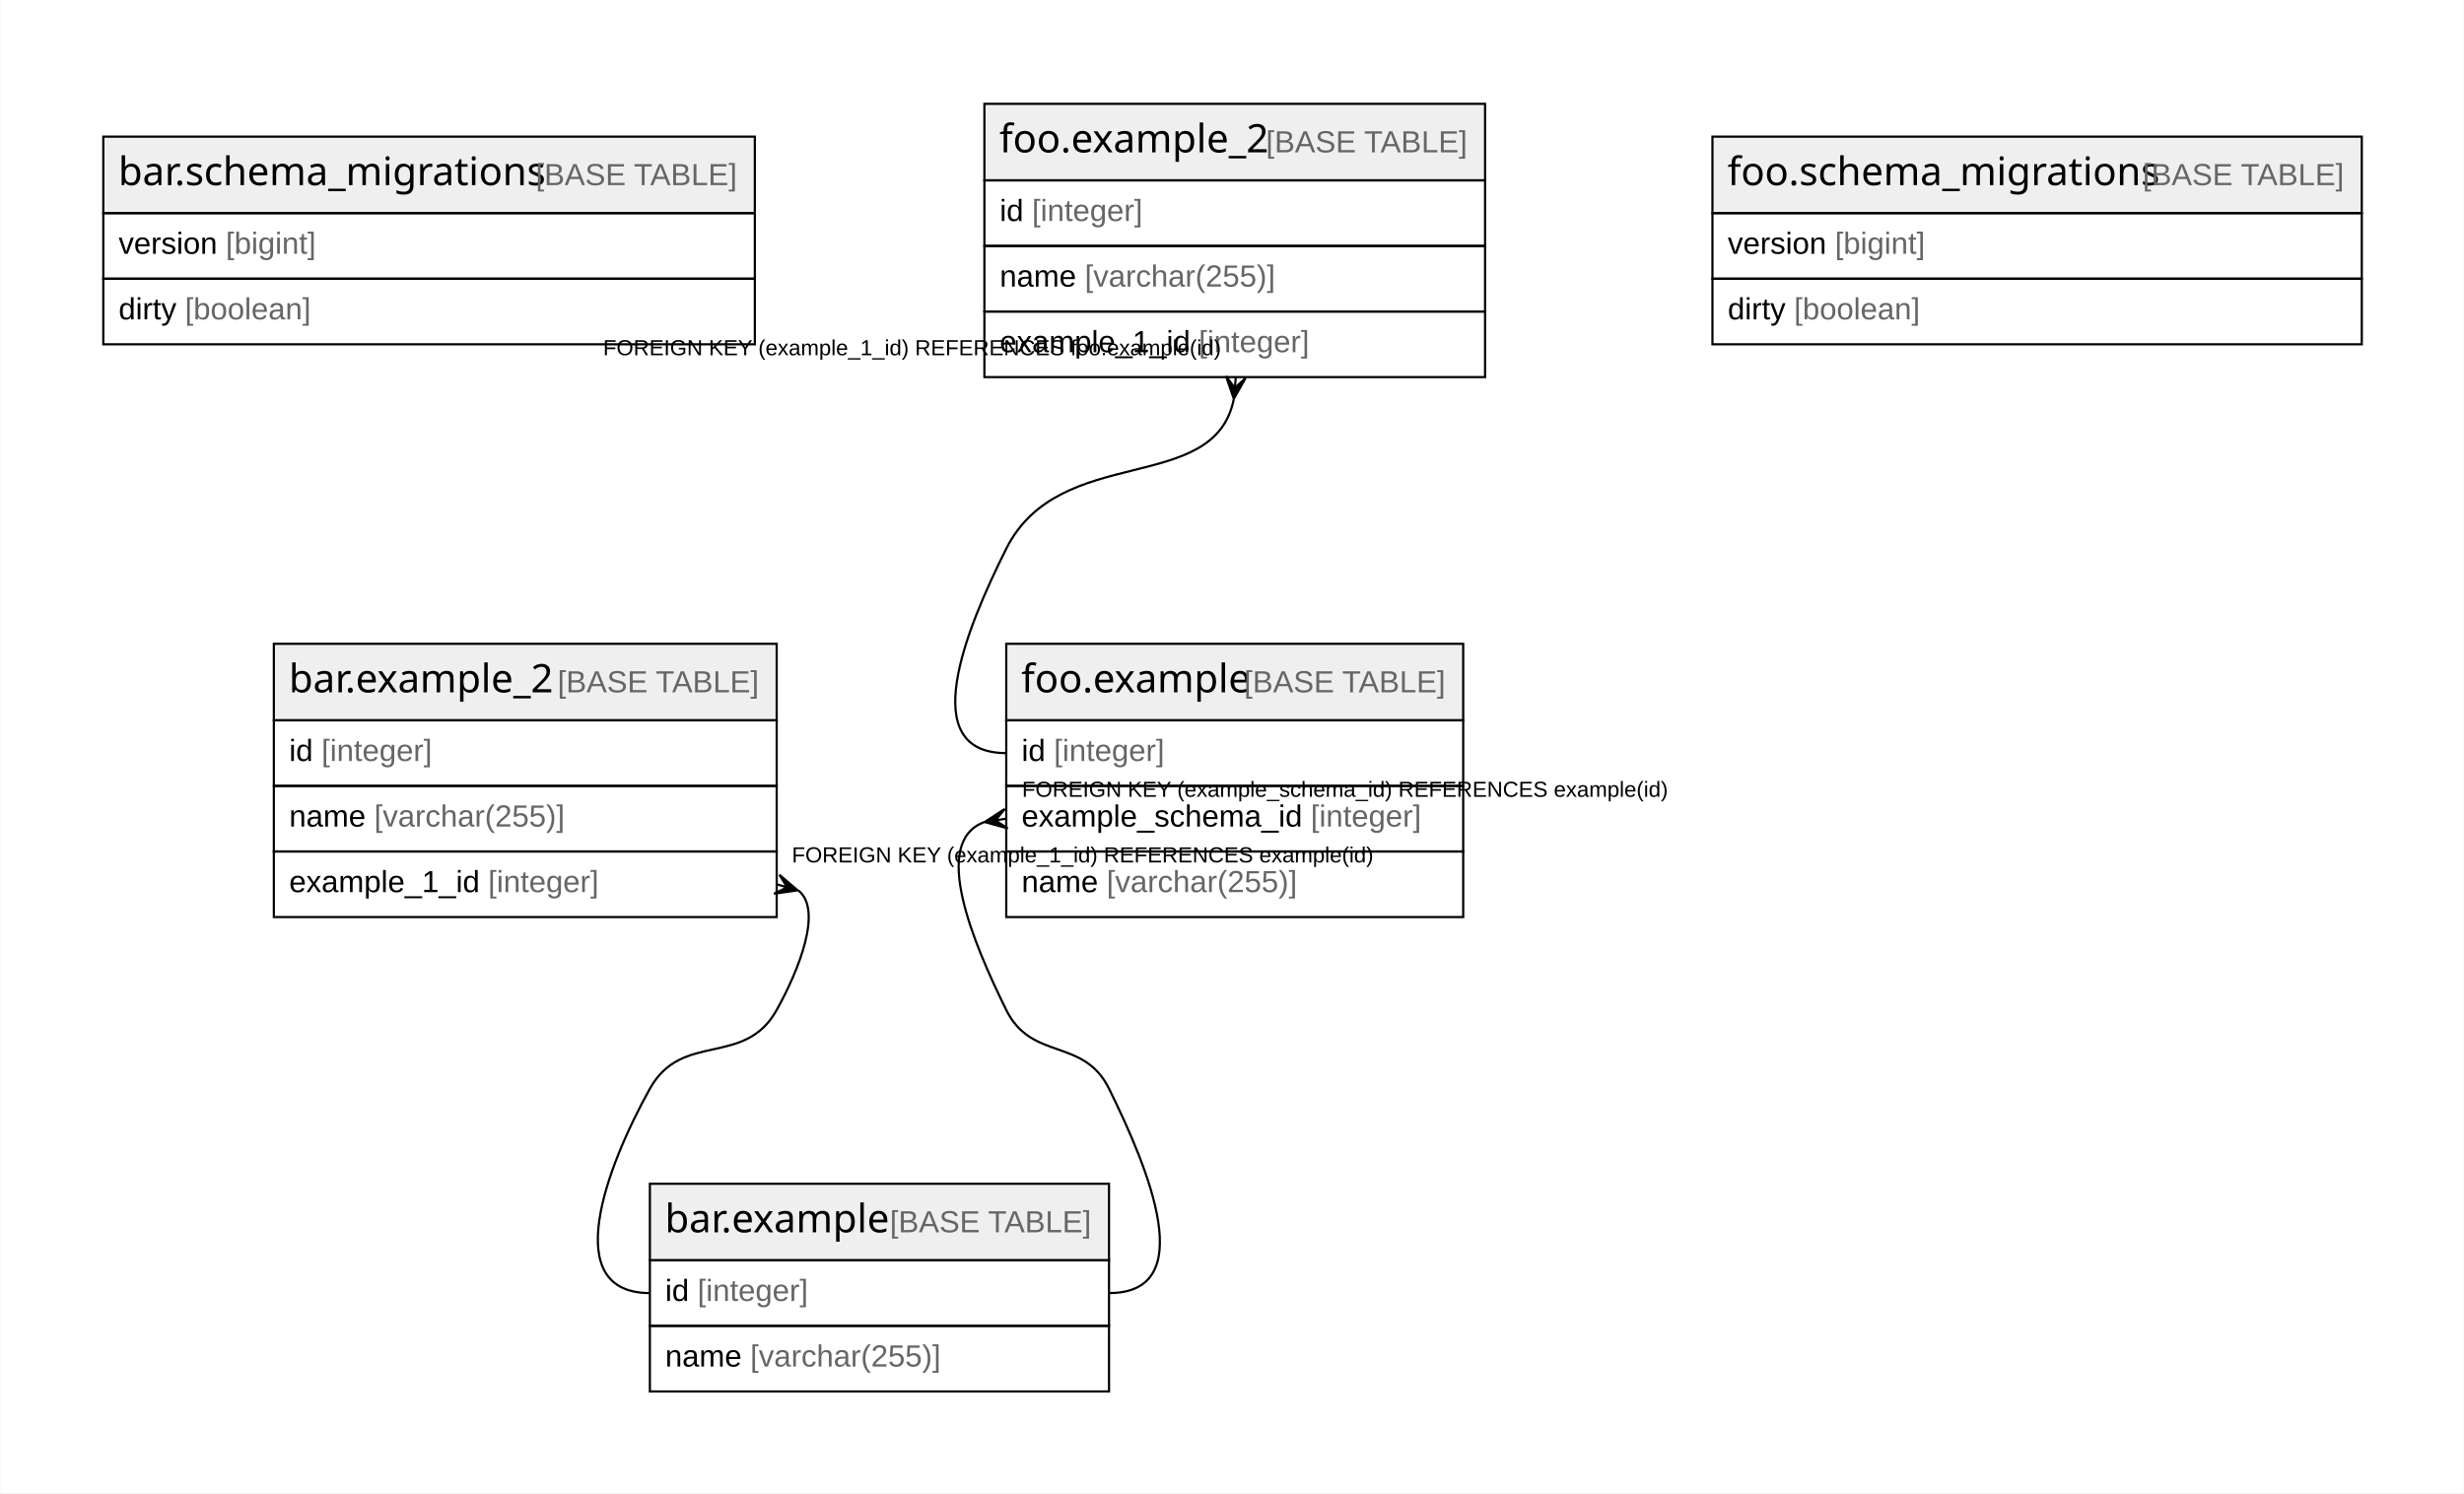
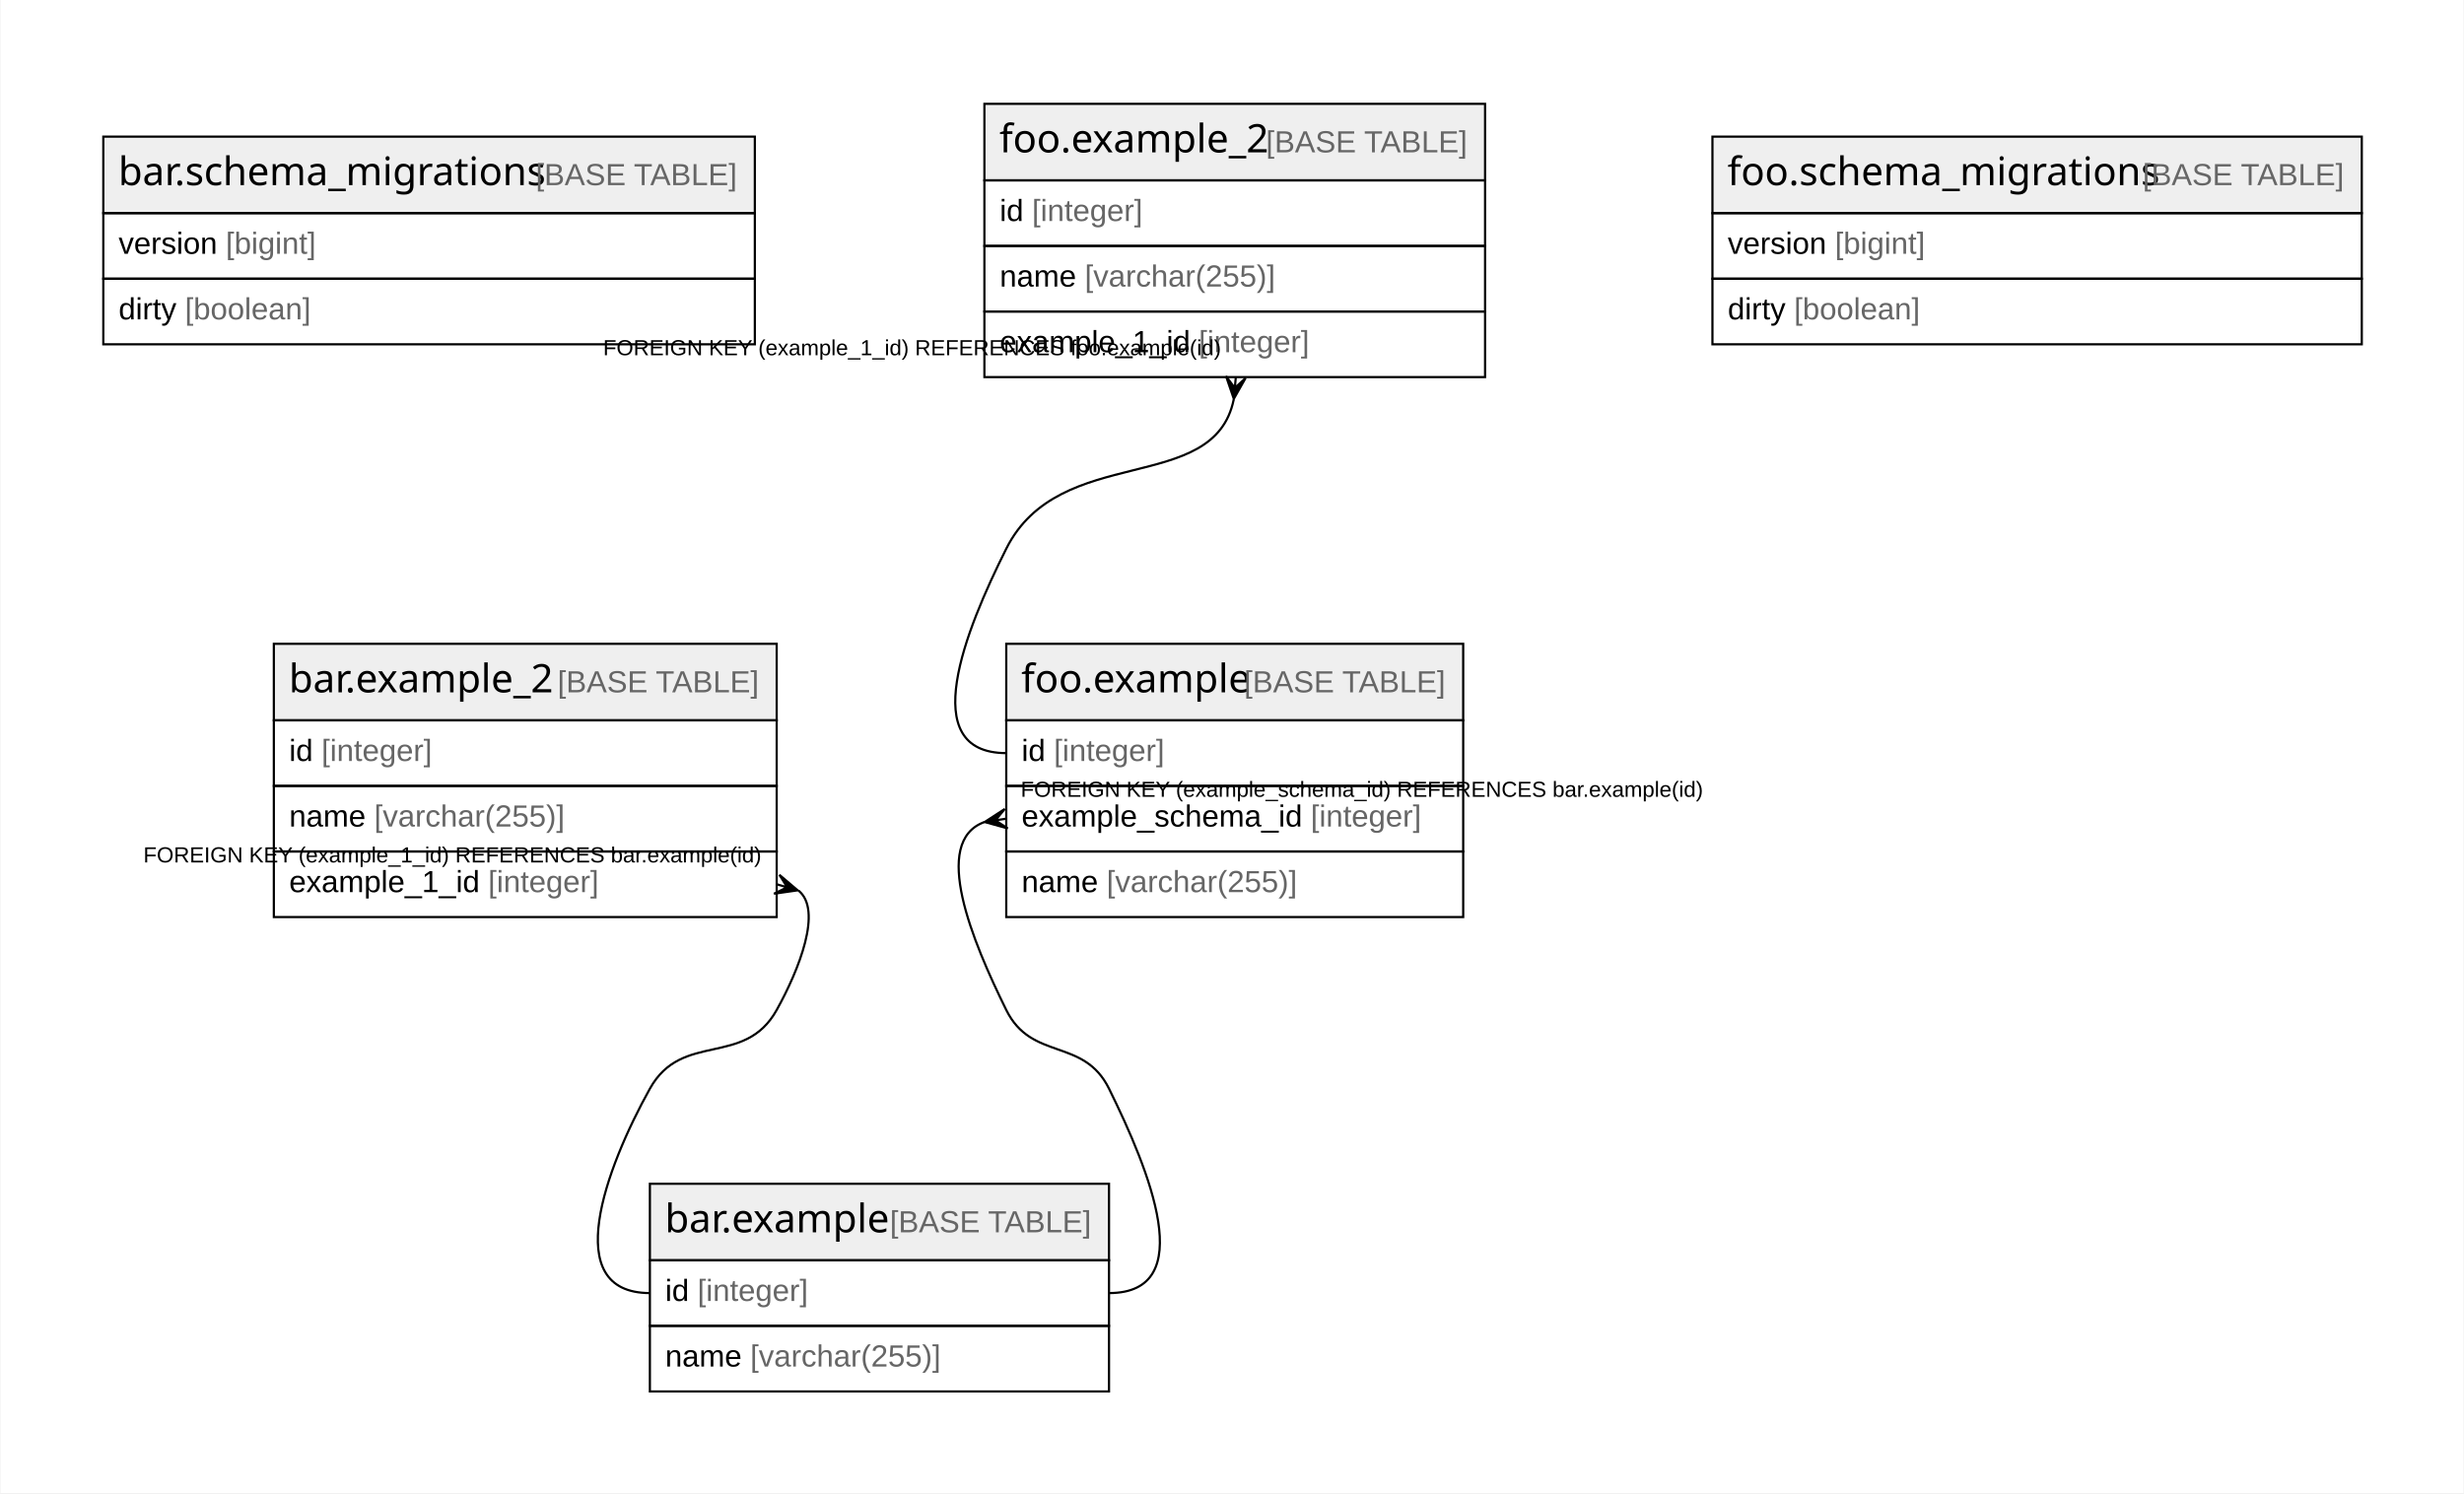
<svg xmlns="http://www.w3.org/2000/svg" width="1127pt" height="683pt" viewBox="0.00 0.00 1126.50 683.00">
  <g id="graph0" class="graph" transform="scale(1 1) rotate(0) translate(4 679)">
    <polygon fill="#ffffff" stroke="transparent" points="-4,4 -4,-679 1122.5,-679 1122.5,4 -4,4" />
    <g id="node1" class="node">
      <polygon fill="#efefef" stroke="transparent" points="43,-581.5 43,-616.5 341,-616.5 341,-581.5 43,-581.5" />
      <polygon fill="none" stroke="#000000" points="43,-581.5 43,-616.5 341,-616.5 341,-581.5 43,-581.5" />
      <text text-anchor="start" x="49.861" y="-594.3" font-family="Arial Bold" font-size="18.00" fill="#000000">bar.schema_migrations</text>
      <text text-anchor="start" x="236.885" y="-594.3" font-family="Arial" font-size="14.00" fill="#000000"> </text>
      <text text-anchor="start" x="240.775" y="-594.3" font-family="Arial" font-size="14.00" fill="#666666">[BASE TABLE]</text>
      <polygon fill="none" stroke="#000000" points="43,-551.5 43,-581.5 341,-581.5 341,-551.5 43,-551.5" />
      <text text-anchor="start" x="50" y="-562.9" font-family="Arial" font-size="14.00" fill="#000000">version </text>
      <text text-anchor="start" x="99.006" y="-562.9" font-family="Arial" font-size="14.00" fill="#666666">[bigint]</text>
      <polygon fill="none" stroke="#000000" points="43,-521.5 43,-551.5 341,-551.5 341,-521.5 43,-521.5" />
      <text text-anchor="start" x="50" y="-532.9" font-family="Arial" font-size="14.00" fill="#000000">dirty </text>
      <text text-anchor="start" x="80.331" y="-532.9" font-family="Arial" font-size="14.00" fill="#666666">[boolean]</text>
    </g>
    <g id="node2" class="node">
      <polygon fill="#efefef" stroke="transparent" points="293,-102.5 293,-137.5 503,-137.5 503,-102.5 293,-102.5" />
      <polygon fill="none" stroke="#000000" points="293,-102.5 293,-137.5 503,-137.5 503,-102.5 293,-102.5" />
      <text text-anchor="start" x="299.864" y="-115.3" font-family="Arial Bold" font-size="18.00" fill="#000000">bar.example</text>
      <text text-anchor="start" x="398.882" y="-115.3" font-family="Arial" font-size="14.00" fill="#000000"> </text>
      <text text-anchor="start" x="402.773" y="-115.3" font-family="Arial" font-size="14.00" fill="#666666">[BASE TABLE]</text>
      <polygon fill="none" stroke="#000000" points="293,-72.5 293,-102.5 503,-102.5 503,-72.5 293,-72.5" />
      <text text-anchor="start" x="300" y="-83.9" font-family="Arial" font-size="14.00" fill="#000000">id </text>
      <text text-anchor="start" x="314.78" y="-83.9" font-family="Arial" font-size="14.00" fill="#666666">[integer]</text>
      <polygon fill="none" stroke="#000000" points="293,-42.5 293,-72.5 503,-72.5 503,-42.5 293,-42.5" />
      <text text-anchor="start" x="300" y="-53.9" font-family="Arial" font-size="14.00" fill="#000000">name </text>
      <text text-anchor="start" x="338.899" y="-53.9" font-family="Arial" font-size="14.00" fill="#666666">[varchar(255)]</text>
    </g>
    <g id="node3" class="node">
      <polygon fill="#efefef" stroke="transparent" points="121,-349.5 121,-384.5 351,-384.5 351,-349.5 121,-349.5" />
      <polygon fill="none" stroke="#000000" points="121,-349.5 121,-384.5 351,-384.5 351,-349.5 121,-349.5" />
      <text text-anchor="start" x="127.858" y="-362.3" font-family="Arial Bold" font-size="18.00" fill="#000000">bar.example_2</text>
      <text text-anchor="start" x="246.888" y="-362.3" font-family="Arial" font-size="14.00" fill="#000000"> </text>
      <text text-anchor="start" x="250.779" y="-362.3" font-family="Arial" font-size="14.00" fill="#666666">[BASE TABLE]</text>
      <polygon fill="none" stroke="#000000" points="121,-319.5 121,-349.5 351,-349.5 351,-319.5 121,-319.5" />
      <text text-anchor="start" x="128" y="-330.9" font-family="Arial" font-size="14.00" fill="#000000">id </text>
      <text text-anchor="start" x="142.78" y="-330.9" font-family="Arial" font-size="14.00" fill="#666666">[integer]</text>
      <polygon fill="none" stroke="#000000" points="121,-289.5 121,-319.5 351,-319.5 351,-289.5 121,-289.5" />
      <text text-anchor="start" x="128" y="-300.9" font-family="Arial" font-size="14.00" fill="#000000">name </text>
      <text text-anchor="start" x="166.899" y="-300.9" font-family="Arial" font-size="14.00" fill="#666666">[varchar(255)]</text>
      <polygon fill="none" stroke="#000000" points="121,-259.5 121,-289.5 351,-289.5 351,-259.5 121,-259.5" />
      <text text-anchor="start" x="128" y="-270.9" font-family="Arial" font-size="14.00" fill="#000000">example_1_id </text>
      <text text-anchor="start" x="219.025" y="-270.9" font-family="Arial" font-size="14.00" fill="#666666">[integer]</text>
    </g>
    <g id="edge1" class="edge">
      <path fill="none" stroke="#000000" d="M360.949,-271.627C372.062,-262.79 361.288,-235.494 351,-217 336.251,-190.487 307.749,-207.513 293,-181 272.799,-144.685 251.444,-87.5 293,-87.5" />
      <polygon fill="#000000" stroke="#000000" points="360.607,-271.726 349.752,-270.177 355.804,-273.113 351,-274.5 351,-274.5 351,-274.5 355.804,-273.113 352.248,-278.823 360.607,-271.726 360.607,-271.726" />
-       <text text-anchor="start" x="357.938" y="-284.5" font-family="Arial" font-size="10.00" fill="#000000">FOREIGN KEY (example_1_id) REFERENCES example(id)</text>
+       <text text-anchor="start" x="61.325" y="-284.5" font-family="Arial" font-size="10.00" fill="#000000">FOREIGN KEY (example_1_id) REFERENCES bar.example(id)</text>
    </g>
    <g id="node4" class="node">
      <polygon fill="#efefef" stroke="transparent" points="779,-581.5 779,-616.5 1076,-616.5 1076,-581.5 779,-581.5" />
      <polygon fill="none" stroke="#000000" points="779,-581.5 779,-616.5 1076,-616.5 1076,-581.5 779,-581.5" />
      <text text-anchor="start" x="785.856" y="-594.3" font-family="Arial Bold" font-size="18.00" fill="#000000">foo.schema_migrations</text>
      <text text-anchor="start" x="971.89" y="-594.3" font-family="Arial" font-size="14.00" fill="#000000"> </text>
      <text text-anchor="start" x="975.78" y="-594.3" font-family="Arial" font-size="14.00" fill="#666666">[BASE TABLE]</text>
      <polygon fill="none" stroke="#000000" points="779,-551.5 779,-581.5 1076,-581.5 1076,-551.5 779,-551.5" />
      <text text-anchor="start" x="786" y="-562.9" font-family="Arial" font-size="14.00" fill="#000000">version </text>
      <text text-anchor="start" x="835.006" y="-562.9" font-family="Arial" font-size="14.00" fill="#666666">[bigint]</text>
      <polygon fill="none" stroke="#000000" points="779,-521.5 779,-551.5 1076,-551.5 1076,-521.5 779,-521.5" />
      <text text-anchor="start" x="786" y="-532.9" font-family="Arial" font-size="14.00" fill="#000000">dirty </text>
      <text text-anchor="start" x="816.331" y="-532.9" font-family="Arial" font-size="14.00" fill="#666666">[boolean]</text>
    </g>
    <g id="node5" class="node">
      <polygon fill="#efefef" stroke="transparent" points="456,-349.5 456,-384.5 665,-384.5 665,-349.5 456,-349.5" />
      <polygon fill="none" stroke="#000000" points="456,-349.5 456,-384.5 665,-384.5 665,-349.5 456,-349.5" />
      <text text-anchor="start" x="462.859" y="-362.3" font-family="Arial Bold" font-size="18.00" fill="#000000">foo.example</text>
      <text text-anchor="start" x="560.887" y="-362.3" font-family="Arial" font-size="14.00" fill="#000000"> </text>
      <text text-anchor="start" x="564.778" y="-362.3" font-family="Arial" font-size="14.00" fill="#666666">[BASE TABLE]</text>
      <polygon fill="none" stroke="#000000" points="456,-319.5 456,-349.5 665,-349.5 665,-319.5 456,-319.5" />
      <text text-anchor="start" x="463" y="-330.9" font-family="Arial" font-size="14.00" fill="#000000">id </text>
      <text text-anchor="start" x="477.78" y="-330.9" font-family="Arial" font-size="14.00" fill="#666666">[integer]</text>
      <polygon fill="none" stroke="#000000" points="456,-289.5 456,-319.5 665,-319.5 665,-289.5 456,-289.5" />
      <text text-anchor="start" x="463" y="-300.9" font-family="Arial" font-size="14.00" fill="#000000">example_schema_id </text>
      <text text-anchor="start" x="595.251" y="-300.9" font-family="Arial" font-size="14.00" fill="#666666">[integer]</text>
      <polygon fill="none" stroke="#000000" points="456,-259.5 456,-289.5 665,-289.5 665,-259.5 456,-259.5" />
      <text text-anchor="start" x="463" y="-270.9" font-family="Arial" font-size="14.00" fill="#000000">name </text>
      <text text-anchor="start" x="501.899" y="-270.9" font-family="Arial" font-size="14.00" fill="#666666">[varchar(255)]</text>
    </g>
    <g id="edge2" class="edge">
      <path fill="none" stroke="#000000" d="M445.957,-302.945C421.468,-293.993 440.533,-248.329 456,-217 467.648,-193.406 491.352,-204.594 503,-181 521.396,-143.738 544.556,-87.5 503,-87.5" />
      <polygon fill="#000000" stroke="#000000" points="446.118,-302.97 455.312,-308.947 451.059,-303.735 456,-304.5 456,-304.5 456,-304.5 451.059,-303.735 456.688,-300.053 446.118,-302.97 446.118,-302.97" />
-       <text text-anchor="start" x="463.215" y="-314.5" font-family="Arial" font-size="10.00" fill="#000000">FOREIGN KEY (example_schema_id) REFERENCES example(id)</text>
+       <text text-anchor="start" x="462.602" y="-314.5" font-family="Arial" font-size="10.00" fill="#000000">FOREIGN KEY (example_schema_id) REFERENCES bar.example(id)</text>
    </g>
    <g id="node6" class="node">
      <polygon fill="#efefef" stroke="transparent" points="446,-596.5 446,-631.5 675,-631.5 675,-596.5 446,-596.5" />
      <polygon fill="none" stroke="#000000" points="446,-596.5 446,-631.5 675,-631.5 675,-596.5 446,-596.5" />
      <text text-anchor="start" x="452.853" y="-609.3" font-family="Arial Bold" font-size="18.00" fill="#000000">foo.example_2</text>
      <text text-anchor="start" x="570.893" y="-609.3" font-family="Arial" font-size="14.00" fill="#000000"> </text>
      <text text-anchor="start" x="574.784" y="-609.3" font-family="Arial" font-size="14.00" fill="#666666">[BASE TABLE]</text>
      <polygon fill="none" stroke="#000000" points="446,-566.5 446,-596.5 675,-596.5 675,-566.5 446,-566.5" />
      <text text-anchor="start" x="453" y="-577.9" font-family="Arial" font-size="14.00" fill="#000000">id </text>
      <text text-anchor="start" x="467.78" y="-577.9" font-family="Arial" font-size="14.00" fill="#666666">[integer]</text>
      <polygon fill="none" stroke="#000000" points="446,-536.5 446,-566.5 675,-566.5 675,-536.5 446,-536.5" />
      <text text-anchor="start" x="453" y="-547.9" font-family="Arial" font-size="14.00" fill="#000000">name </text>
      <text text-anchor="start" x="491.899" y="-547.9" font-family="Arial" font-size="14.00" fill="#666666">[varchar(255)]</text>
      <polygon fill="none" stroke="#000000" points="446,-506.5 446,-536.5 675,-536.5 675,-506.5 446,-506.5" />
      <text text-anchor="start" x="453" y="-517.9" font-family="Arial" font-size="14.00" fill="#000000">example_1_id </text>
      <text text-anchor="start" x="544.025" y="-517.9" font-family="Arial" font-size="14.00" fill="#666666">[integer]</text>
    </g>
    <g id="edge3" class="edge">
      <path fill="none" stroke="#000000" d="M560.052,-496.31C551.048,-451.992 480.415,-476.738 456,-428 437.387,-390.846 414.444,-334.5 456,-334.5" />
      <polygon fill="#000000" stroke="#000000" points="560.073,-496.543 556.519,-506.917 560.537,-501.522 561,-506.5 561,-506.5 561,-506.5 560.537,-501.522 565.481,-506.083 560.073,-496.543 560.073,-496.543" />
      <text text-anchor="start" x="271.601" y="-516.5" font-family="Arial" font-size="10.00" fill="#000000">FOREIGN KEY (example_1_id) REFERENCES foo.example(id)</text>
    </g>
  </g>
</svg>
